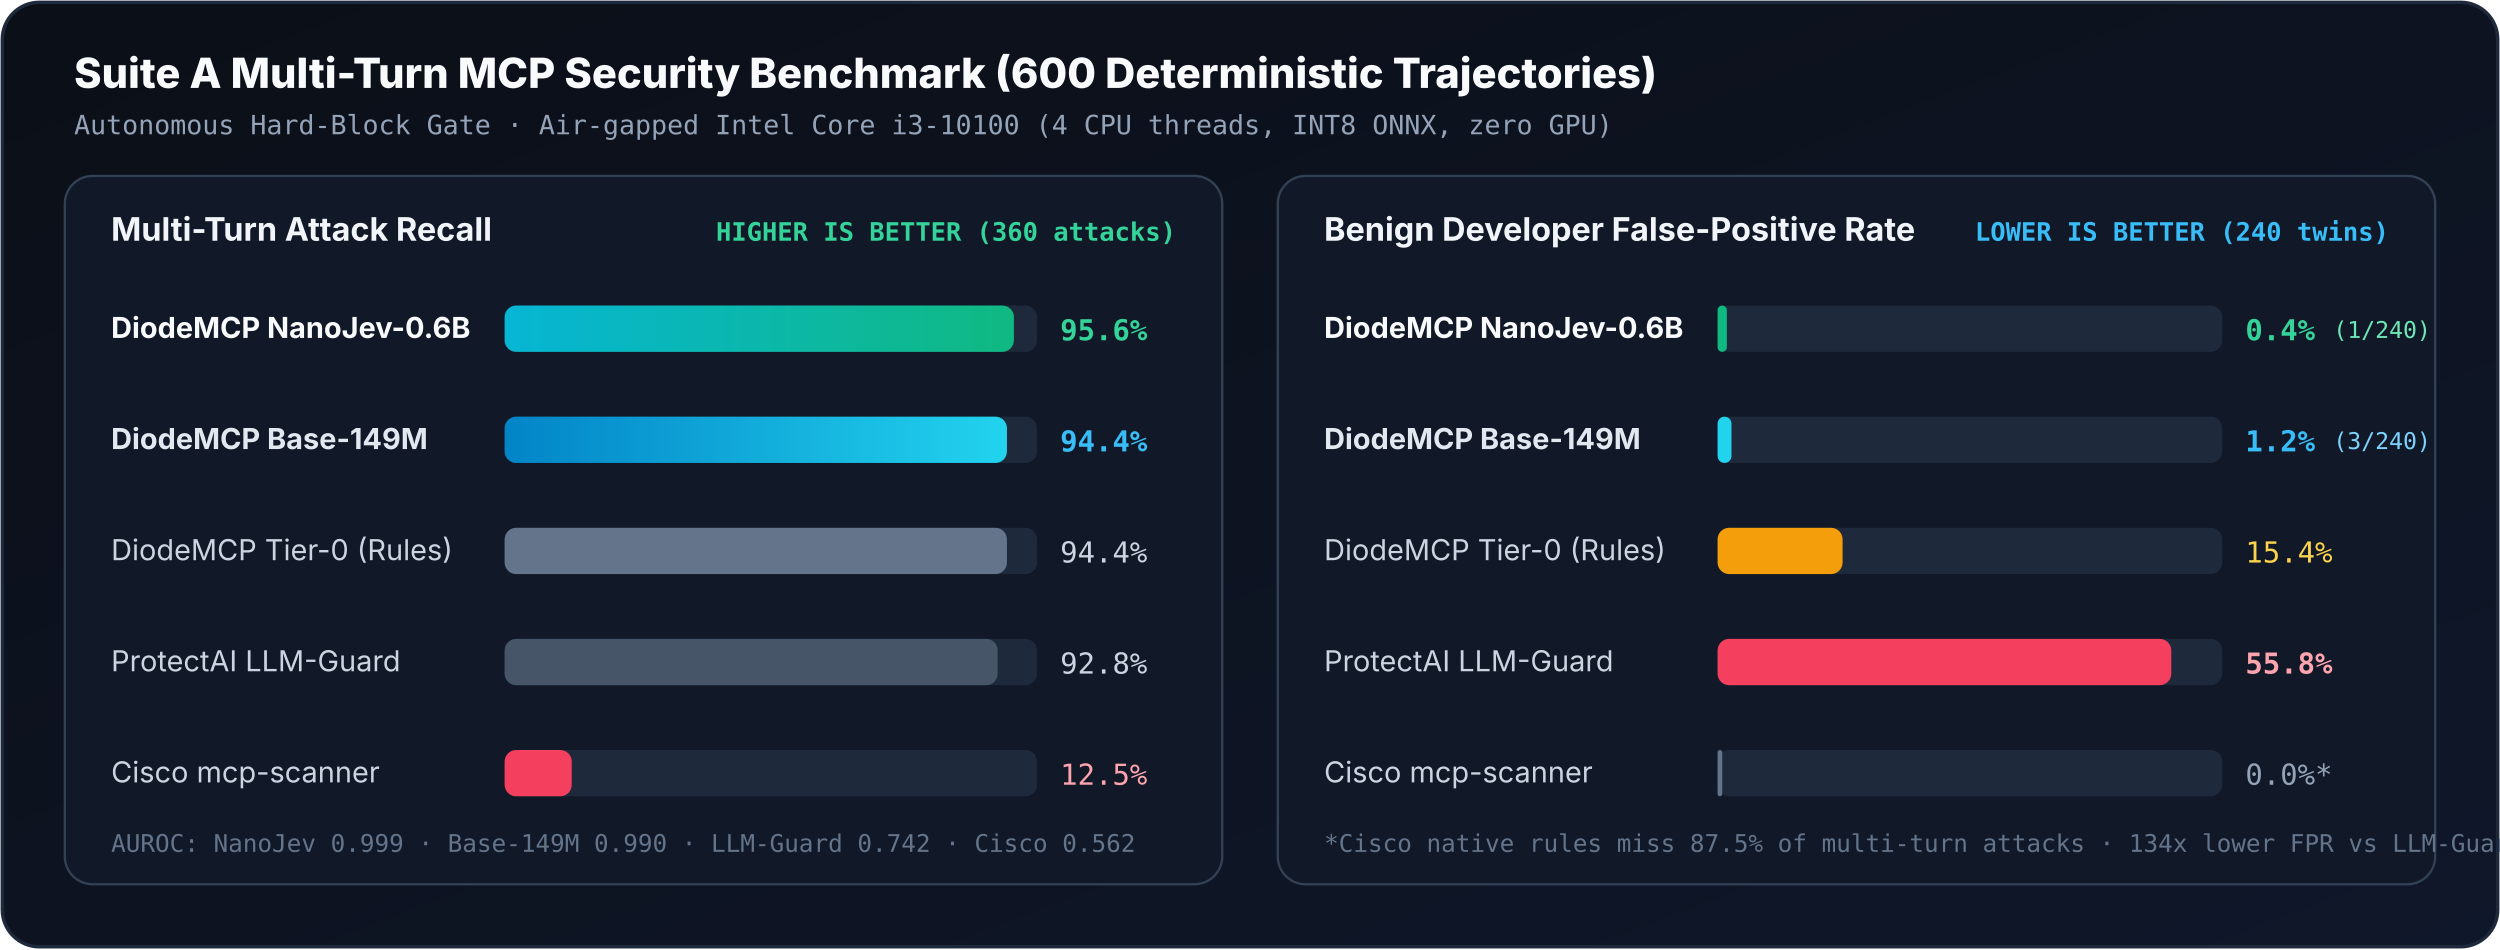
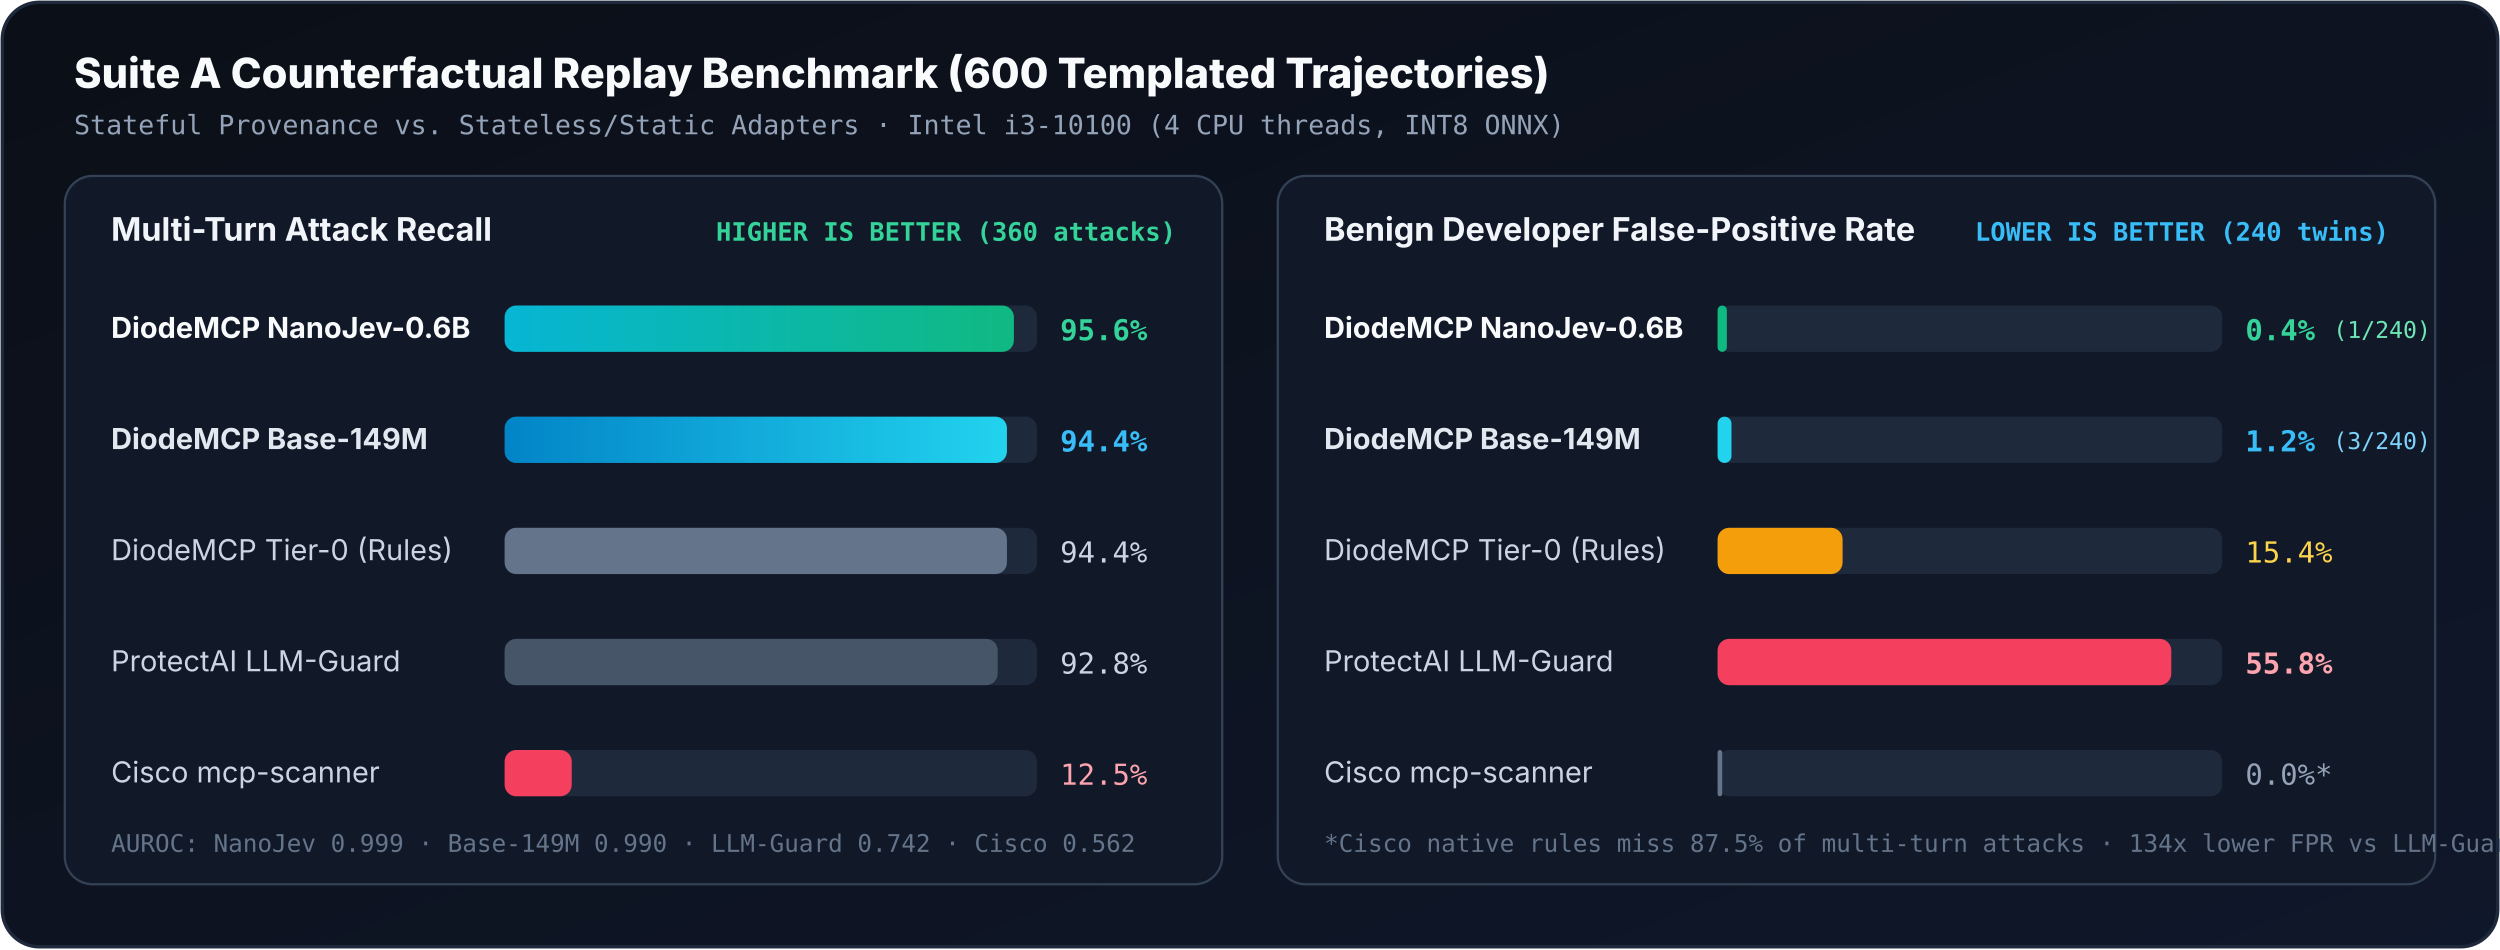
<svg xmlns="http://www.w3.org/2000/svg" width="1080" height="410" viewBox="0 0 1080 410" role="img" aria-label="DiodeMCP v2 Suite A Benchmark Comparison: Attack Recall vs Benign Developer False Positive Rate">
  <defs>
    <linearGradient id="benchBgD" x1="0" y1="0" x2="1" y2="1">
      <stop offset="0%" stop-color="#0b0f17" />
      <stop offset="100%" stop-color="#0f172a" />
    </linearGradient>
    <linearGradient id="barNano" x1="0" y1="0" x2="1" y2="0">
      <stop offset="0%" stop-color="#06b6d4" />
      <stop offset="100%" stop-color="#10b981" />
    </linearGradient>
    <linearGradient id="barBase" x1="0" y1="0" x2="1" y2="0">
      <stop offset="0%" stop-color="#0284c7" />
      <stop offset="100%" stop-color="#22d3ee" />
    </linearGradient>
  </defs>
  <rect x="1" y="1" width="1078" height="408" rx="16" fill="url(#benchBgD)" stroke="#1e293b" stroke-width="1.5" />
-   <text x="32" y="38" fill="#f8fafc" font-family="ui-sans-serif, -apple-system, BlinkMacSystemFont, 'Segoe UI', sans-serif" font-size="18" font-weight="800">Suite A Multi-Turn MCP Security Benchmark (600 Deterministic Trajectories)</text>
-   <text x="32" y="58" fill="#94a3b8" font-family="ui-monospace, SFMono-Regular, Menlo, Consolas, monospace" font-size="11.5">Autonomous Hard-Block Gate · Air-gapped Intel Core i3-10100 (4 CPU threads, INT8 ONNX, zero GPU)</text>
+   <text x="32" y="38" fill="#f8fafc" font-family="ui-sans-serif, -apple-system, BlinkMacSystemFont, 'Segoe UI', sans-serif" font-size="18" font-weight="800">Suite A Counterfactual Replay Benchmark (600 Templated Trajectories)</text>
+   <text x="32" y="58" fill="#94a3b8" font-family="ui-monospace, SFMono-Regular, Menlo, Consolas, monospace" font-size="11.5">Stateful Provenance vs. Stateless/Static Adapters · Intel i3-10100 (4 CPU threads, INT8 ONNX)</text>
  <rect x="28" y="76" width="500" height="306" rx="12" fill="#111827" stroke="#334155" />
  <text x="48" y="104" fill="#f1f5f9" font-family="ui-sans-serif, -apple-system, BlinkMacSystemFont, 'Segoe UI', sans-serif" font-size="14" font-weight="700">Multi-Turn Attack Recall</text>
  <text x="508" y="104" text-anchor="end" fill="#34d399" font-family="ui-monospace, SFMono-Regular, Menlo, Consolas, monospace" font-size="11" font-weight="600">HIGHER IS BETTER (360 attacks)</text>
  <text x="48" y="146" fill="#f8fafc" font-family="ui-sans-serif, -apple-system, BlinkMacSystemFont, 'Segoe UI', sans-serif" font-size="12.5" font-weight="700">DiodeMCP NanoJev-0.6B</text>
  <rect x="218" y="132" width="230" height="20" rx="5" fill="#1e293b" />
  <rect x="218" y="132" width="220" height="20" rx="5" fill="url(#barNano)" />
  <text x="458" y="147" fill="#34d399" font-family="ui-monospace, SFMono-Regular, Menlo, Consolas, monospace" font-size="12.5" font-weight="700">95.6%</text>
  <text x="48" y="194" fill="#e2e8f0" font-family="ui-sans-serif, -apple-system, BlinkMacSystemFont, 'Segoe UI', sans-serif" font-size="12.5" font-weight="700">DiodeMCP Base-149M</text>
  <rect x="218" y="180" width="230" height="20" rx="5" fill="#1e293b" />
  <rect x="218" y="180" width="217" height="20" rx="5" fill="url(#barBase)" />
  <text x="458" y="195" fill="#38bdf8" font-family="ui-monospace, SFMono-Regular, Menlo, Consolas, monospace" font-size="12.5" font-weight="700">94.4%</text>
  <text x="48" y="242" fill="#cbd5e1" font-family="ui-sans-serif, -apple-system, BlinkMacSystemFont, 'Segoe UI', sans-serif" font-size="12.5">DiodeMCP Tier-0 (Rules)</text>
  <rect x="218" y="228" width="230" height="20" rx="5" fill="#1e293b" />
  <rect x="218" y="228" width="217" height="20" rx="5" fill="#64748b" />
  <text x="458" y="243" fill="#cbd5e1" font-family="ui-monospace, SFMono-Regular, Menlo, Consolas, monospace" font-size="12.5">94.4%</text>
  <text x="48" y="290" fill="#cbd5e1" font-family="ui-sans-serif, -apple-system, BlinkMacSystemFont, 'Segoe UI', sans-serif" font-size="12.5">ProtectAI LLM-Guard</text>
  <rect x="218" y="276" width="230" height="20" rx="5" fill="#1e293b" />
  <rect x="218" y="276" width="213" height="20" rx="5" fill="#475569" />
  <text x="458" y="291" fill="#cbd5e1" font-family="ui-monospace, SFMono-Regular, Menlo, Consolas, monospace" font-size="12.5">92.8%</text>
  <text x="48" y="338" fill="#cbd5e1" font-family="ui-sans-serif, -apple-system, BlinkMacSystemFont, 'Segoe UI', sans-serif" font-size="12.5">Cisco mcp-scanner</text>
  <rect x="218" y="324" width="230" height="20" rx="5" fill="#1e293b" />
  <rect x="218" y="324" width="29" height="20" rx="5" fill="#f43f5e" />
  <text x="458" y="339" fill="#fda4af" font-family="ui-monospace, SFMono-Regular, Menlo, Consolas, monospace" font-size="12.5">12.5%</text>
  <text x="48" y="368" fill="#64748b" font-family="ui-monospace, SFMono-Regular, Menlo, Consolas, monospace" font-size="10.5">AUROC: NanoJev 0.999 · Base-149M 0.990 · LLM-Guard 0.742 · Cisco 0.562</text>
  <rect x="552" y="76" width="500" height="306" rx="12" fill="#111827" stroke="#334155" />
  <text x="572" y="104" fill="#f1f5f9" font-family="ui-sans-serif, -apple-system, BlinkMacSystemFont, 'Segoe UI', sans-serif" font-size="14" font-weight="700">Benign Developer False-Positive Rate</text>
  <text x="1032" y="104" text-anchor="end" fill="#38bdf8" font-family="ui-monospace, SFMono-Regular, Menlo, Consolas, monospace" font-size="11" font-weight="600">LOWER IS BETTER (240 twins)</text>
  <text x="572" y="146" fill="#f8fafc" font-family="ui-sans-serif, -apple-system, BlinkMacSystemFont, 'Segoe UI', sans-serif" font-size="12.5" font-weight="700">DiodeMCP NanoJev-0.6B</text>
  <rect x="742" y="132" width="218" height="20" rx="5" fill="#1e293b" />
  <rect x="742" y="132" width="4" height="20" rx="2" fill="#10b981" />
  <text x="970" y="147" fill="#34d399" font-family="ui-monospace, SFMono-Regular, Menlo, Consolas, monospace" font-size="12.5" font-weight="700">0.4%</text>
  <text x="1008" y="146" fill="#6ee7b7" font-family="ui-monospace, SFMono-Regular, Menlo, Consolas, monospace" font-size="10">(1/240)</text>
  <text x="572" y="194" fill="#e2e8f0" font-family="ui-sans-serif, -apple-system, BlinkMacSystemFont, 'Segoe UI', sans-serif" font-size="12.5" font-weight="700">DiodeMCP Base-149M</text>
  <rect x="742" y="180" width="218" height="20" rx="5" fill="#1e293b" />
  <rect x="742" y="180" width="6" height="20" rx="3" fill="#22d3ee" />
  <text x="970" y="195" fill="#38bdf8" font-family="ui-monospace, SFMono-Regular, Menlo, Consolas, monospace" font-size="12.5" font-weight="700">1.2%</text>
  <text x="1008" y="194" fill="#7dd3fc" font-family="ui-monospace, SFMono-Regular, Menlo, Consolas, monospace" font-size="10">(3/240)</text>
  <text x="572" y="242" fill="#cbd5e1" font-family="ui-sans-serif, -apple-system, BlinkMacSystemFont, 'Segoe UI', sans-serif" font-size="12.5">DiodeMCP Tier-0 (Rules)</text>
  <rect x="742" y="228" width="218" height="20" rx="5" fill="#1e293b" />
  <rect x="742" y="228" width="54" height="20" rx="5" fill="#f59e0b" />
  <text x="970" y="243" fill="#fcd34d" font-family="ui-monospace, SFMono-Regular, Menlo, Consolas, monospace" font-size="12.5">15.4%</text>
  <text x="572" y="290" fill="#cbd5e1" font-family="ui-sans-serif, -apple-system, BlinkMacSystemFont, 'Segoe UI', sans-serif" font-size="12.5">ProtectAI LLM-Guard</text>
  <rect x="742" y="276" width="218" height="20" rx="5" fill="#1e293b" />
  <rect x="742" y="276" width="196" height="20" rx="5" fill="#f43f5e" />
  <text x="970" y="291" fill="#fda4af" font-family="ui-monospace, SFMono-Regular, Menlo, Consolas, monospace" font-size="12.5" font-weight="700">55.8%</text>
  <text x="572" y="338" fill="#cbd5e1" font-family="ui-sans-serif, -apple-system, BlinkMacSystemFont, 'Segoe UI', sans-serif" font-size="12.5">Cisco mcp-scanner</text>
  <rect x="742" y="324" width="218" height="20" rx="5" fill="#1e293b" />
  <rect x="742" y="324" width="2" height="20" rx="1" fill="#64748b" />
  <text x="970" y="339" fill="#94a3b8" font-family="ui-monospace, SFMono-Regular, Menlo, Consolas, monospace" font-size="12.5">0.0%*</text>
  <text x="572" y="368" fill="#64748b" font-family="ui-monospace, SFMono-Regular, Menlo, Consolas, monospace" font-size="10.5">*Cisco native rules miss 87.5% of multi-turn attacks · 134x lower FPR vs LLM-Guard</text>
</svg>
